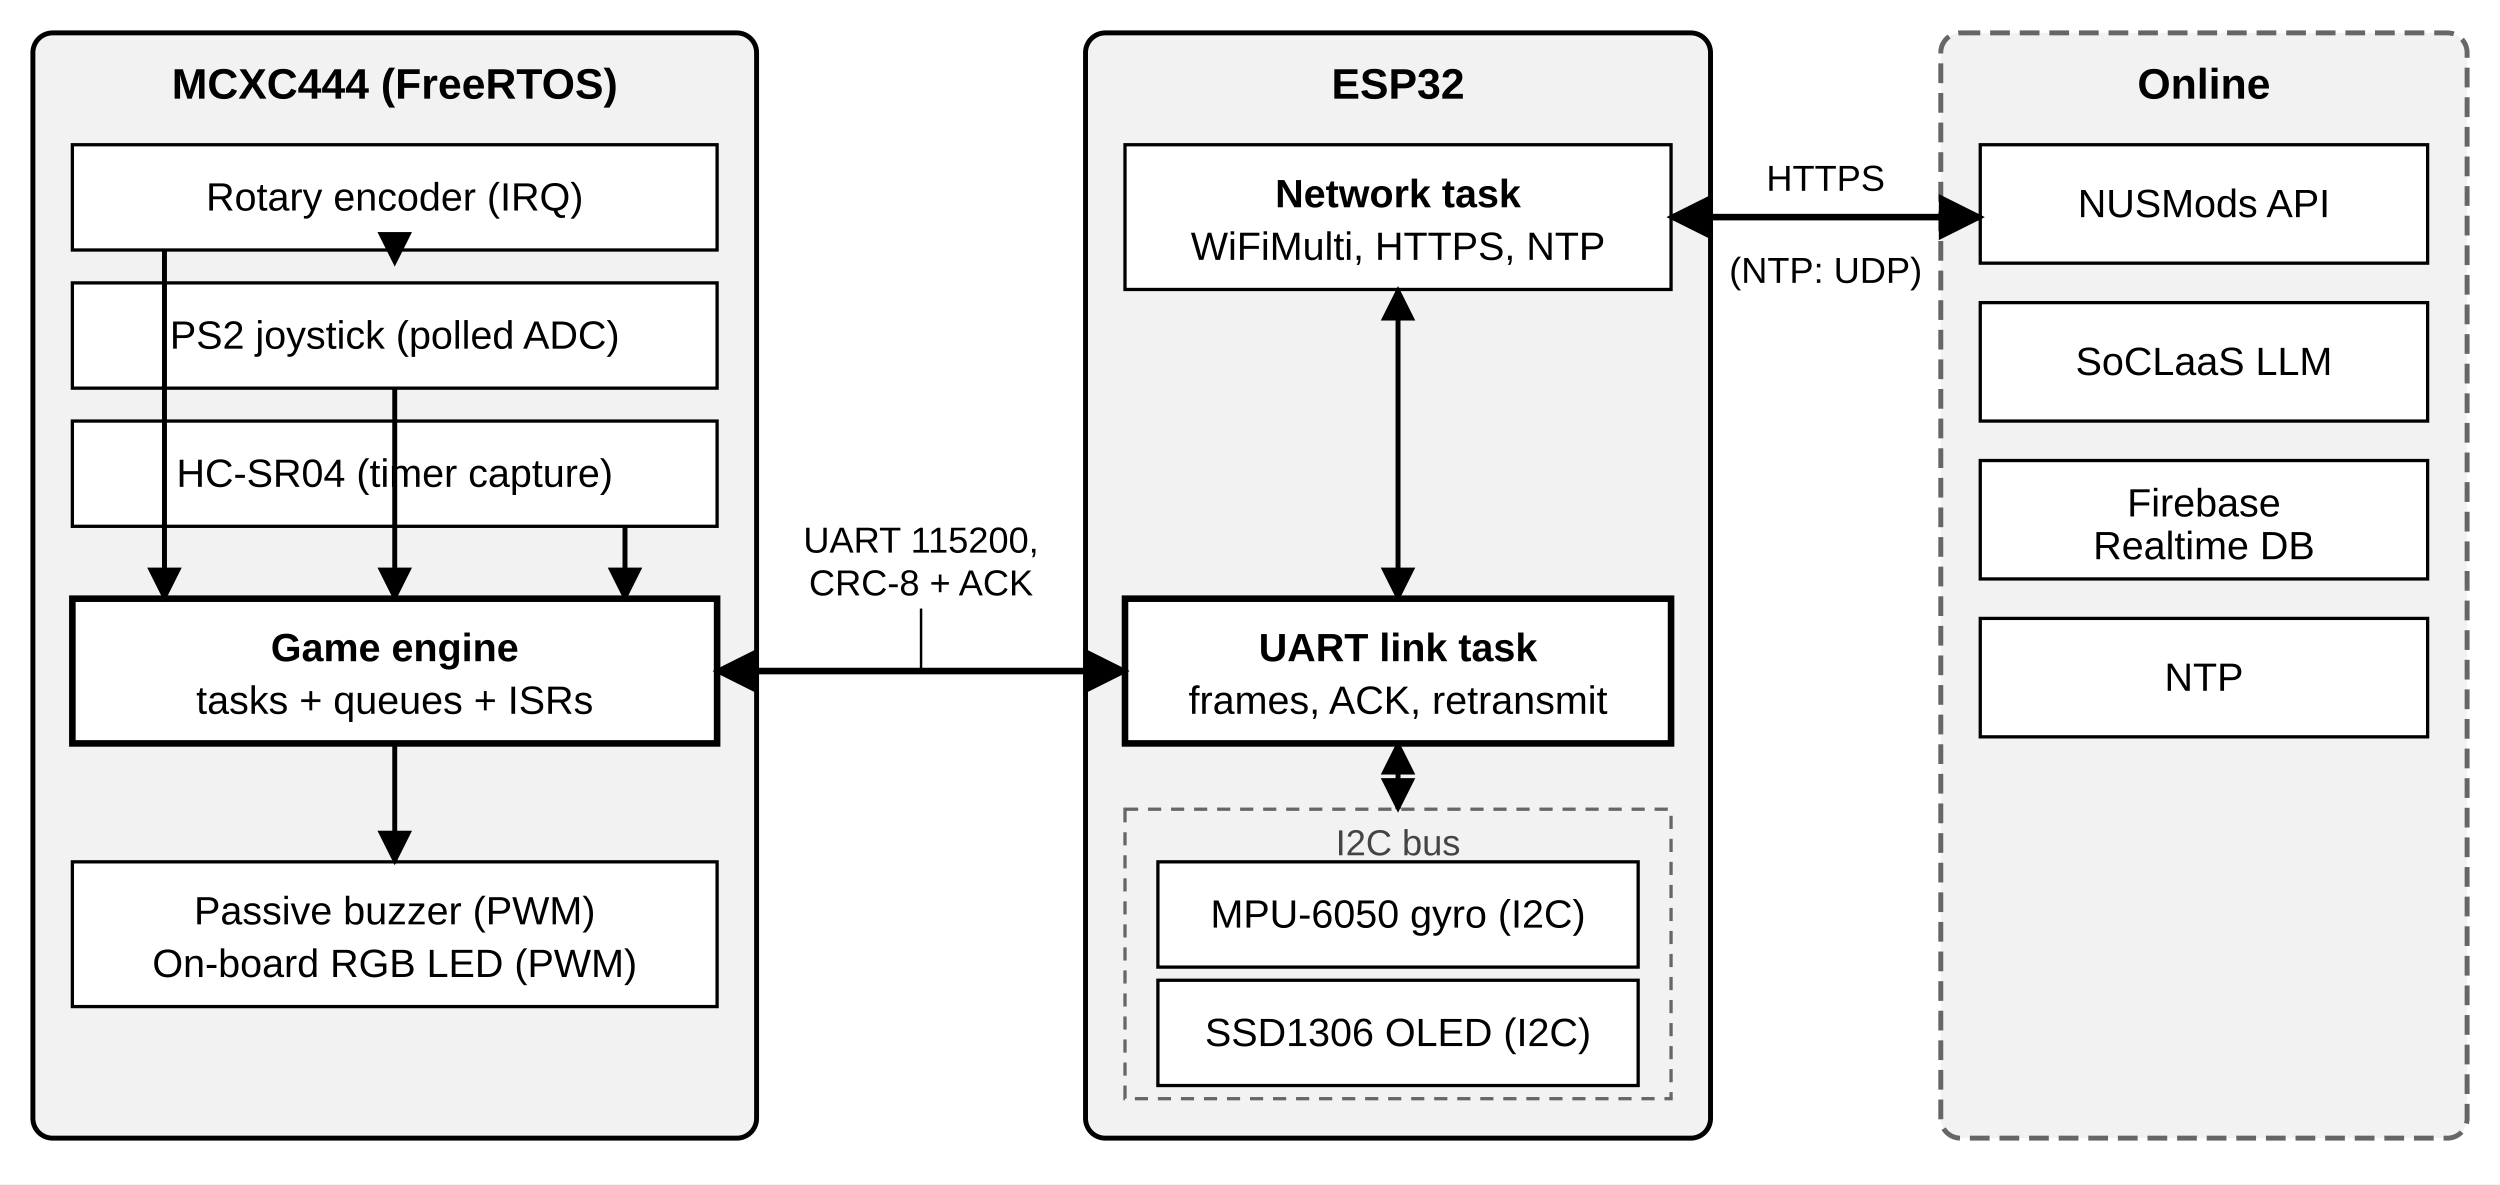
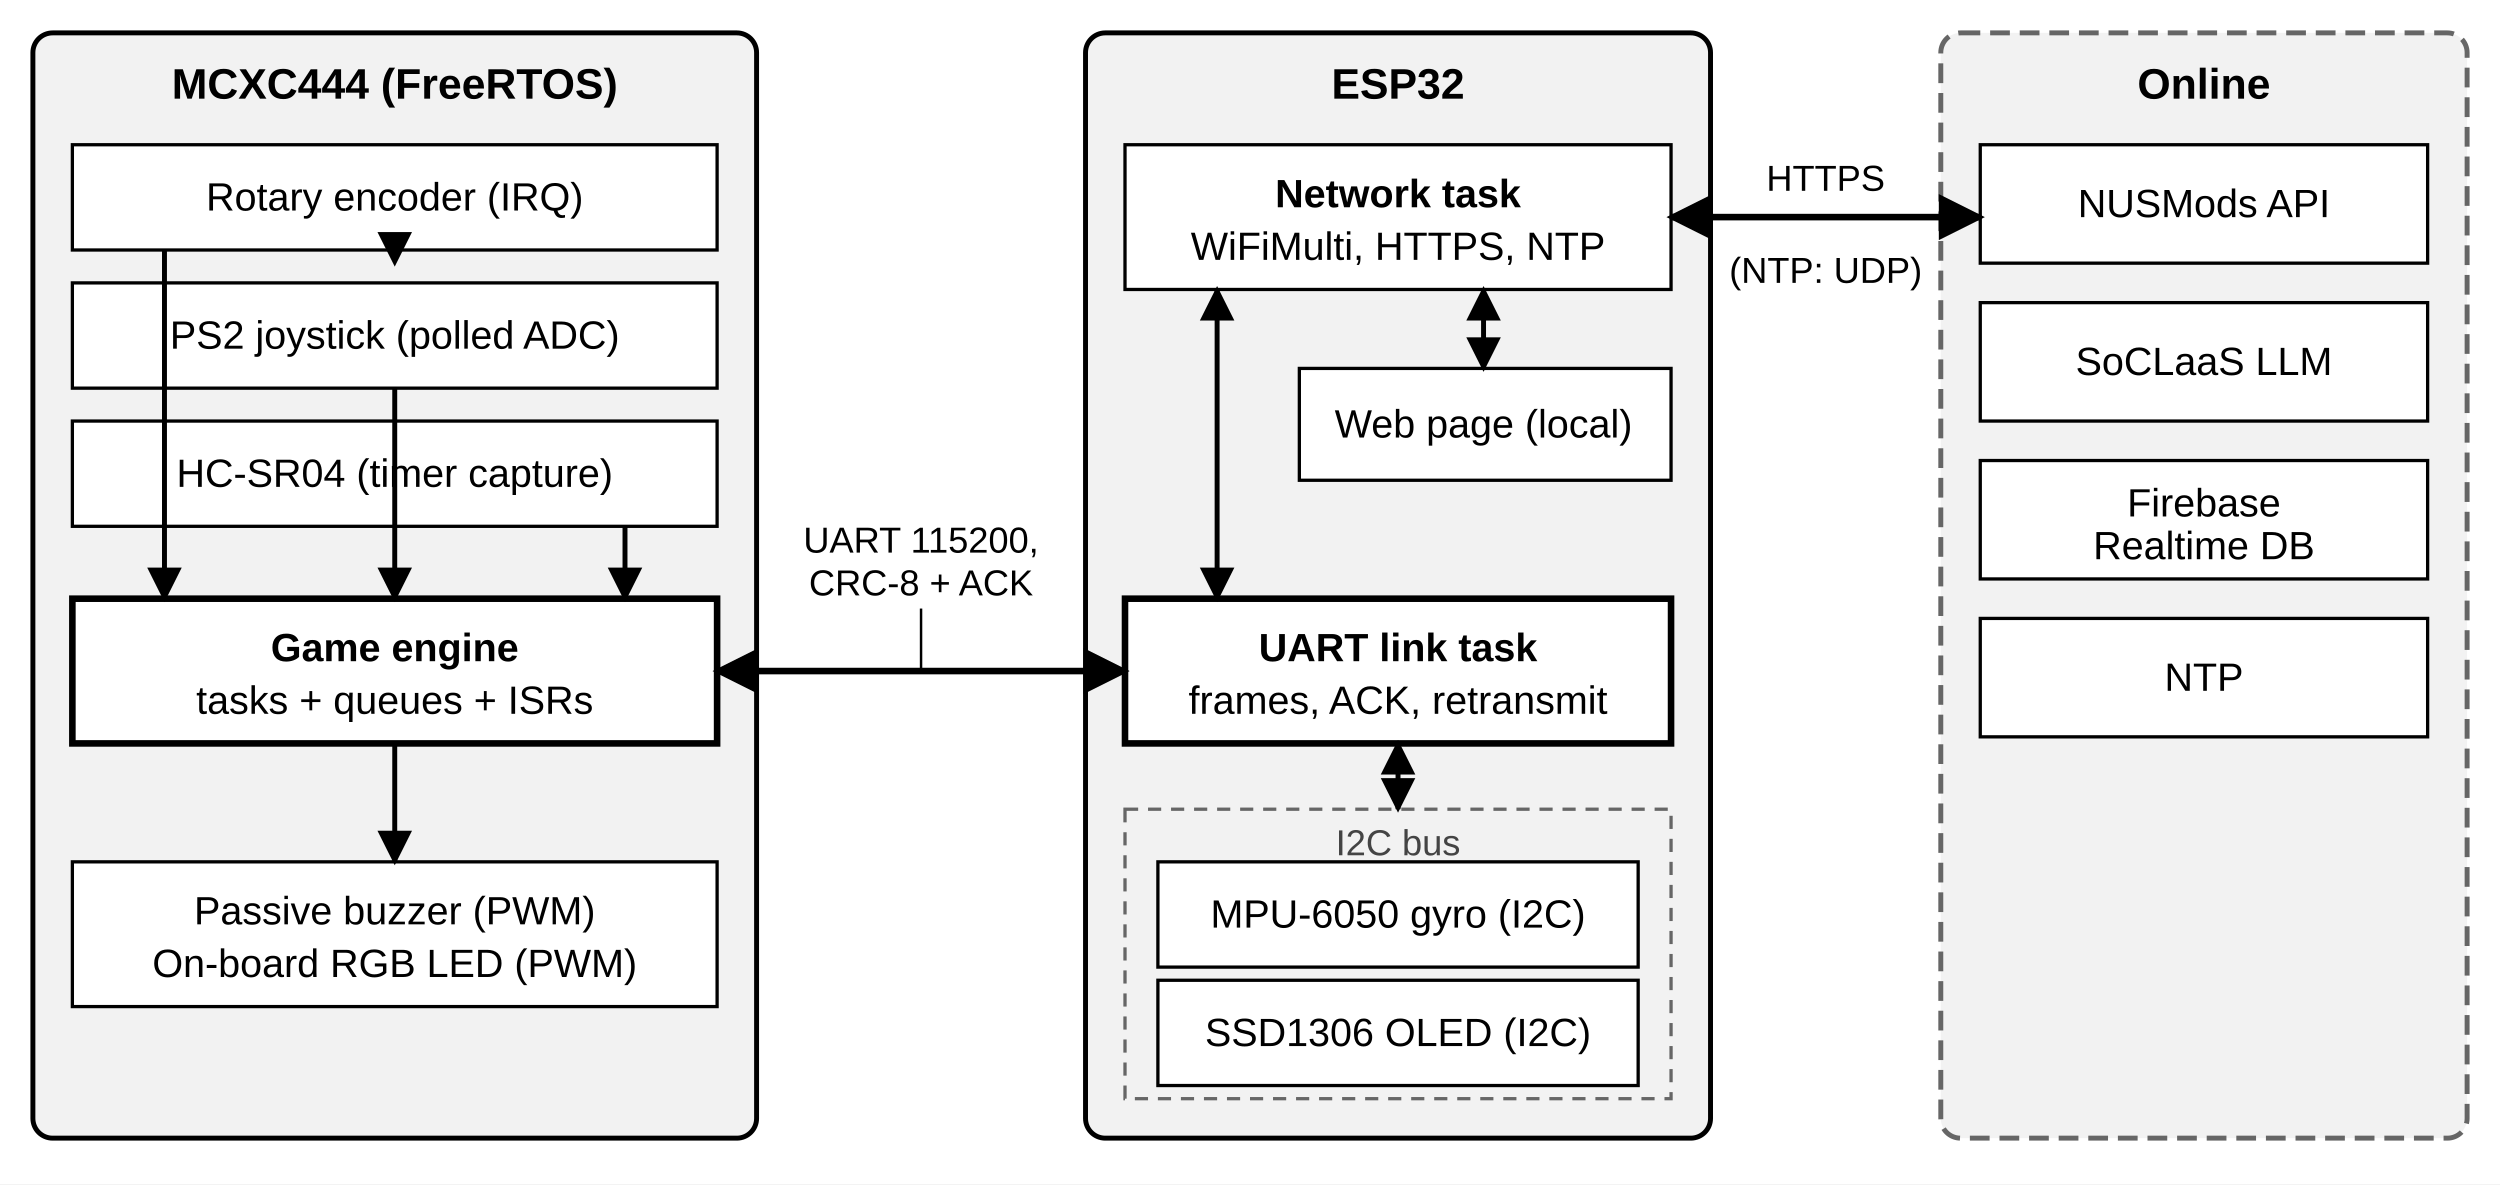
<svg xmlns="http://www.w3.org/2000/svg" viewBox="0 0 760 360" width="760" height="360" font-family="Arial, Helvetica, sans-serif" font-size="12">
  <defs>
    <marker id="ah" viewBox="0 0 10 10" refX="9" refY="5" markerWidth="7" markerHeight="7" orient="auto-start-reverse">
      <path d="M0,0 L10,5 L0,10 z" fill="#000" />
    </marker>
  </defs>
  <rect x="0" y="0" width="760" height="360" fill="#fff" />
  <rect x="10" y="10" width="220" height="336" rx="6" fill="#f2f2f2" stroke="#000" stroke-width="1.5" />
  <text x="120" y="30" text-anchor="middle" font-size="13" font-weight="bold">MCXC444 (FreeRTOS)</text>
  <rect x="330" y="10" width="190" height="336" rx="6" fill="#f2f2f2" stroke="#000" stroke-width="1.5" />
  <text x="425" y="30" text-anchor="middle" font-size="13" font-weight="bold">ESP32</text>
  <rect x="590" y="10" width="160" height="336" rx="6" fill="#f2f2f2" stroke="#666" stroke-width="1.5" stroke-dasharray="6 3" />
  <text x="670" y="30" text-anchor="middle" font-size="13" font-weight="bold">Online</text>
  <g fill="#fff" stroke="#000" stroke-width="1">
    <rect x="22" y="44" width="196" height="32" />
    <rect x="22" y="86" width="196" height="32" />
    <rect x="22" y="128" width="196" height="32" />
    <rect x="22" y="182" width="196" height="44" stroke-width="2" />
    <rect x="22" y="262" width="196" height="44" />
  </g>
  <g text-anchor="middle">
    <text x="120" y="64">Rotary encoder (IRQ)</text>
    <text x="120" y="106">PS2 joystick (polled ADC)</text>
    <text x="120" y="148">HC-SR04 (timer capture)</text>
    <text x="120" y="201" font-weight="bold">Game engine</text>
    <text x="120" y="217">tasks + queues + ISRs</text>
    <text x="120" y="281">Passive buzzer (PWM)</text>
    <text x="120" y="297">On-board RGB LED (PWM)</text>
  </g>
  <g stroke="#000" stroke-width="1.5" marker-end="url(#ah)">
    <line x1="120" y1="76" x2="120" y2="80" stroke="none" />
    <path d="M50,76 V182" fill="none" />
    <path d="M120,118 V182" fill="none" />
    <path d="M190,160 V182" fill="none" />
    <path d="M120,226 V262" fill="none" />
  </g>
  <g fill="#fff" stroke="#000" stroke-width="1">
    <rect x="342" y="44" width="166" height="44" />
    <rect x="342" y="182" width="166" height="44" stroke-width="2" />
+     <rect x="395" y="112" width="113" height="34" />
  </g>
  <rect x="342" y="246" width="166" height="88" fill="none" stroke="#666" stroke-dasharray="4 3" />
  <g fill="#fff" stroke="#000" stroke-width="1">
    <rect x="352" y="262" width="146" height="32" />
    <rect x="352" y="298" width="146" height="32" />
  </g>
  <g text-anchor="middle">
    <text x="425" y="63" font-weight="bold">Network task</text>
    <text x="425" y="79">WiFiMulti, HTTPS, NTP</text>
+     <text x="451" y="133">Web page (local)</text>
    <text x="425" y="201" font-weight="bold">UART link task</text>
    <text x="425" y="217">frames, ACK, retransmit</text>
    <text x="425" y="260" font-size="11" fill="#444">I2C bus</text>
    <text x="425" y="282">MPU-6050 gyro (I2C)</text>
    <text x="425" y="318">SSD1306 OLED (I2C)</text>
  </g>
  <g stroke="#000" stroke-width="1.5" fill="none" marker-end="url(#ah)" marker-start="url(#ah)">
-     <path d="M425,88 V182" />
+     <path d="M370,88 V182" />
+     <path d="M451,88 V112" />
    <path d="M425,226 V246" />
  </g>
  <path d="M218,204 H342" stroke="#000" stroke-width="2" fill="none" marker-end="url(#ah)" marker-start="url(#ah)" />
  <text x="280" y="168" text-anchor="middle" font-size="11">UART 115200,</text>
  <text x="280" y="181" text-anchor="middle" font-size="11">CRC-8 + ACK</text>
  <path d="M280,185 V204" stroke="#000" stroke-width="0.75" fill="none" />
  <g fill="#fff" stroke="#000" stroke-width="1">
    <rect x="602" y="44" width="136" height="36" />
    <rect x="602" y="92" width="136" height="36" />
    <rect x="602" y="140" width="136" height="36" />
    <rect x="602" y="188" width="136" height="36" />
  </g>
  <g text-anchor="middle">
    <text x="670" y="66">NUSMods API</text>
    <text x="670" y="114">SoCLaaS LLM</text>
    <text x="670" y="157">Firebase</text>
    <text x="670" y="170">Realtime DB</text>
    <text x="670" y="210">NTP</text>
  </g>
  <path d="M508,66 H602" stroke="#000" stroke-width="2" fill="none" marker-end="url(#ah)" marker-start="url(#ah)" />
  <text x="555" y="58" text-anchor="middle" font-size="11">HTTPS</text>
  <text x="555" y="86" text-anchor="middle" font-size="11">(NTP: UDP)</text>
</svg>
